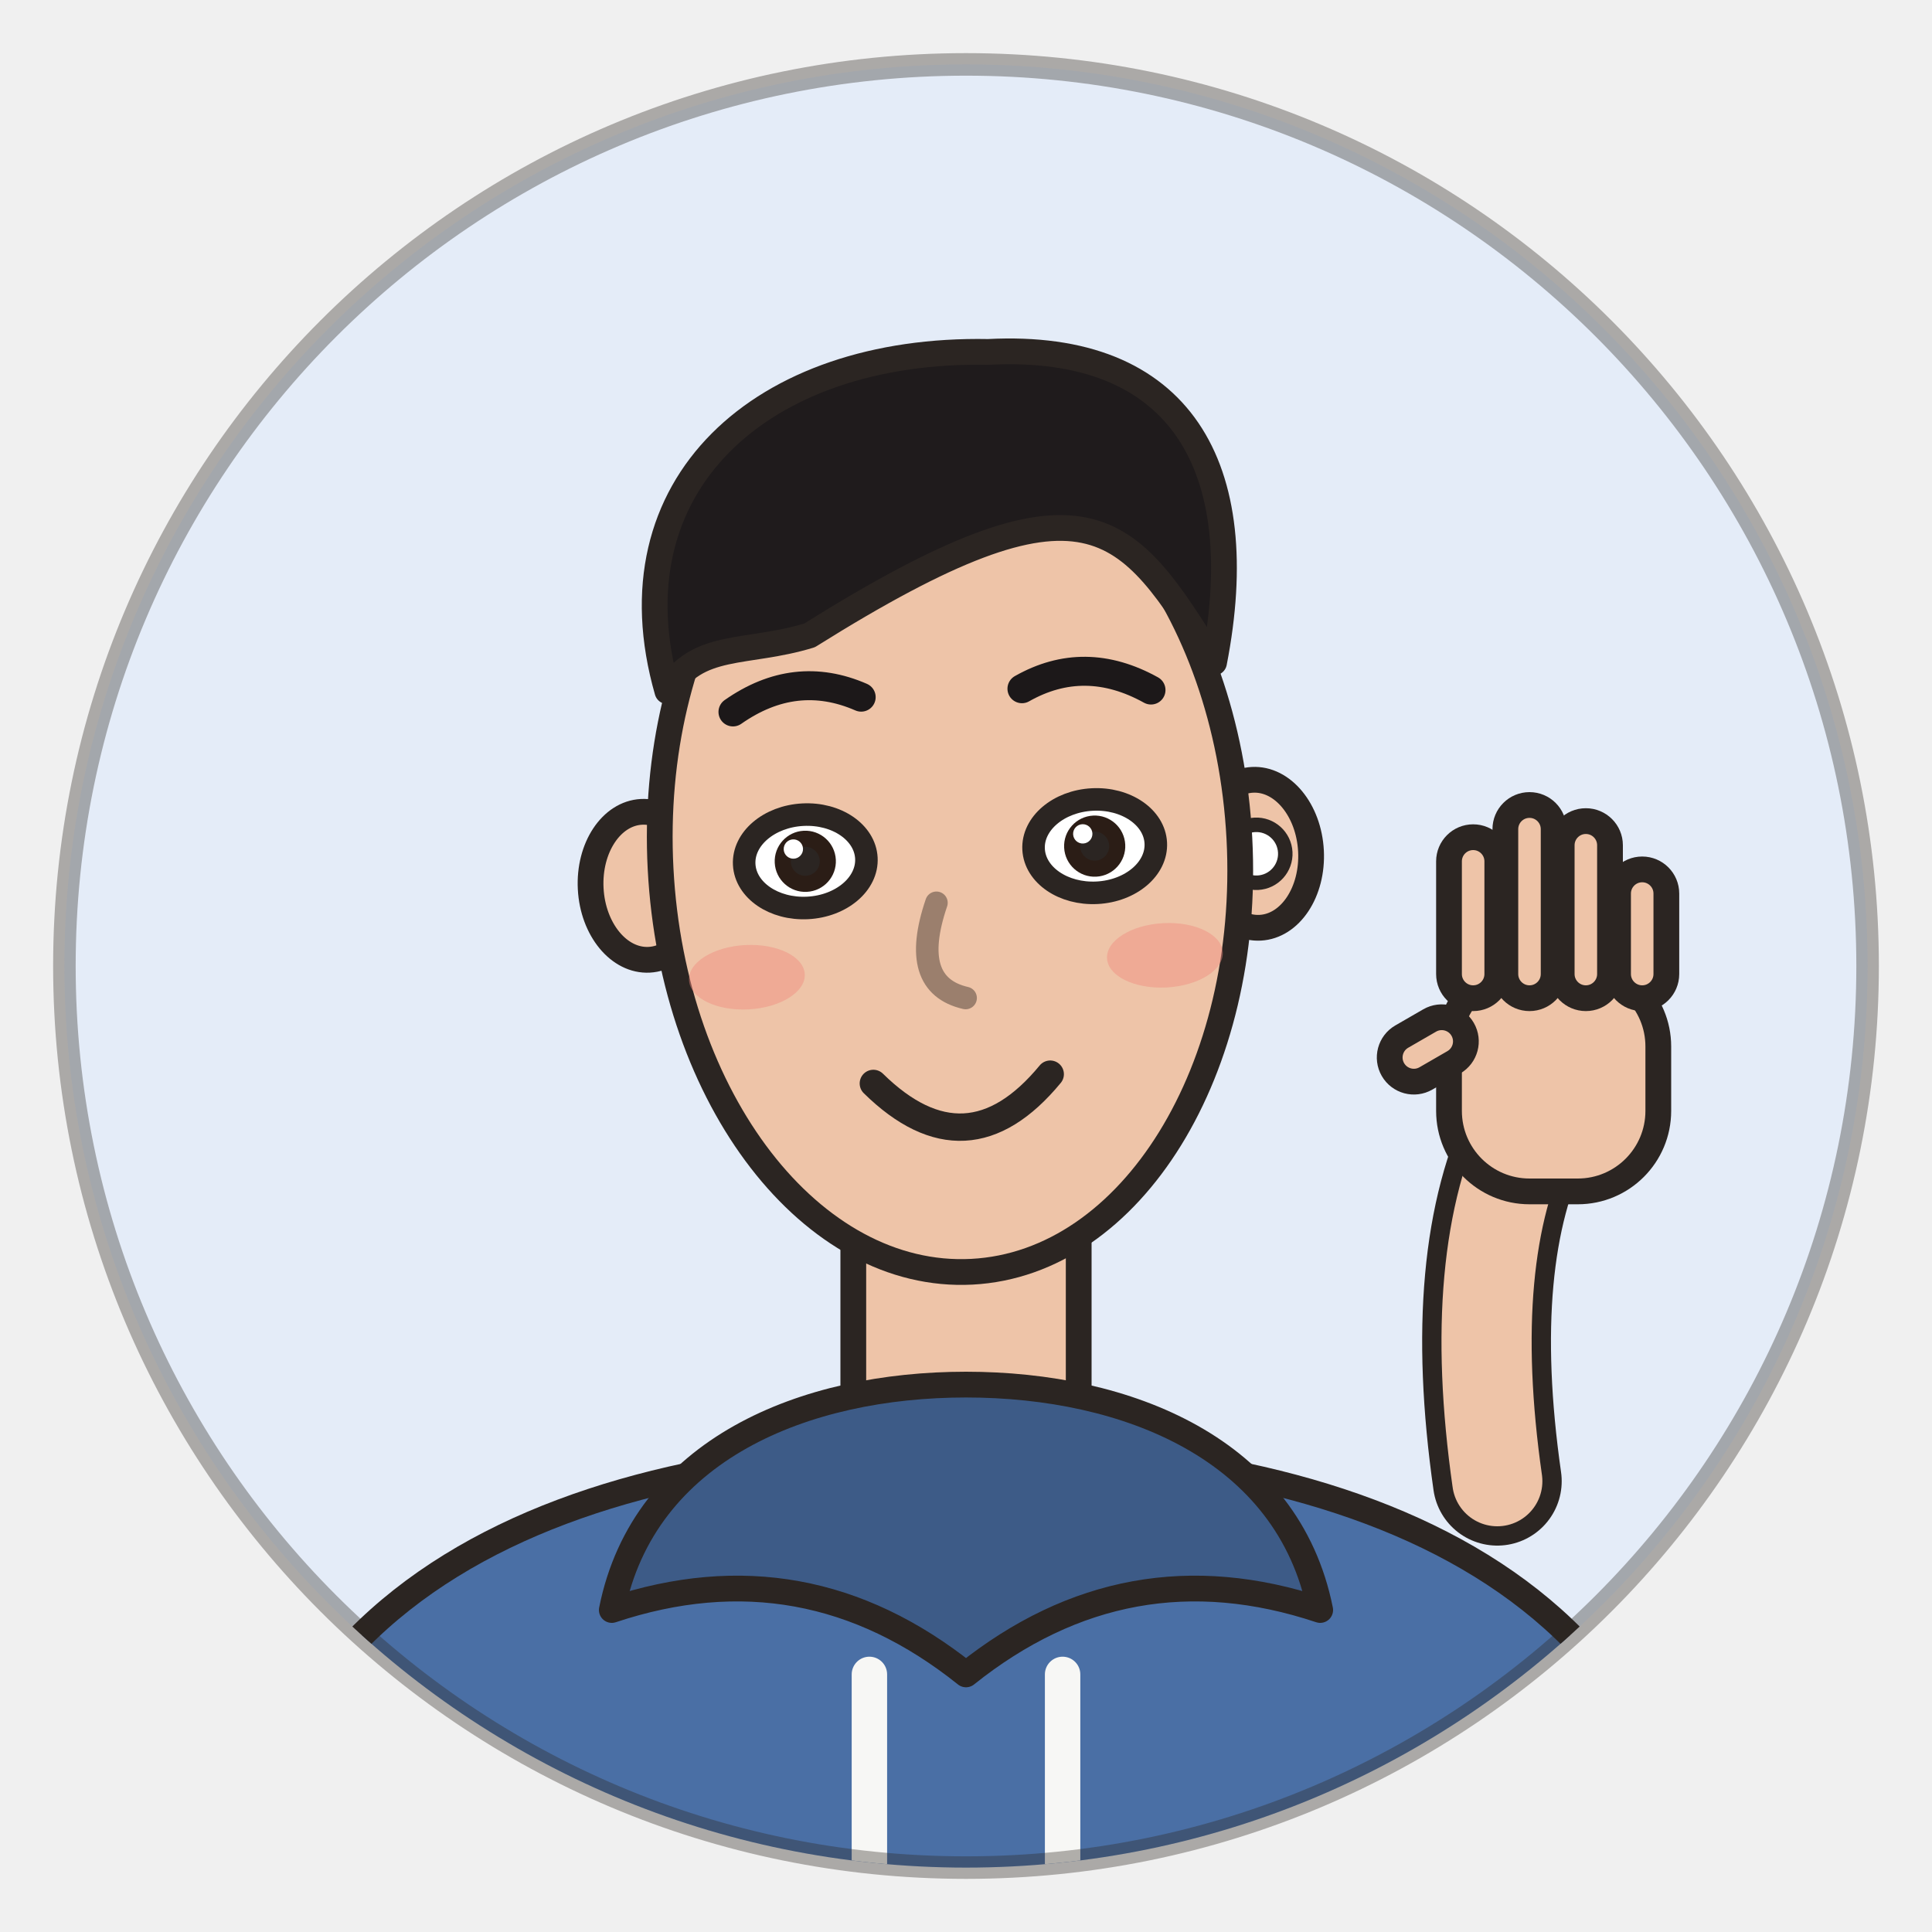
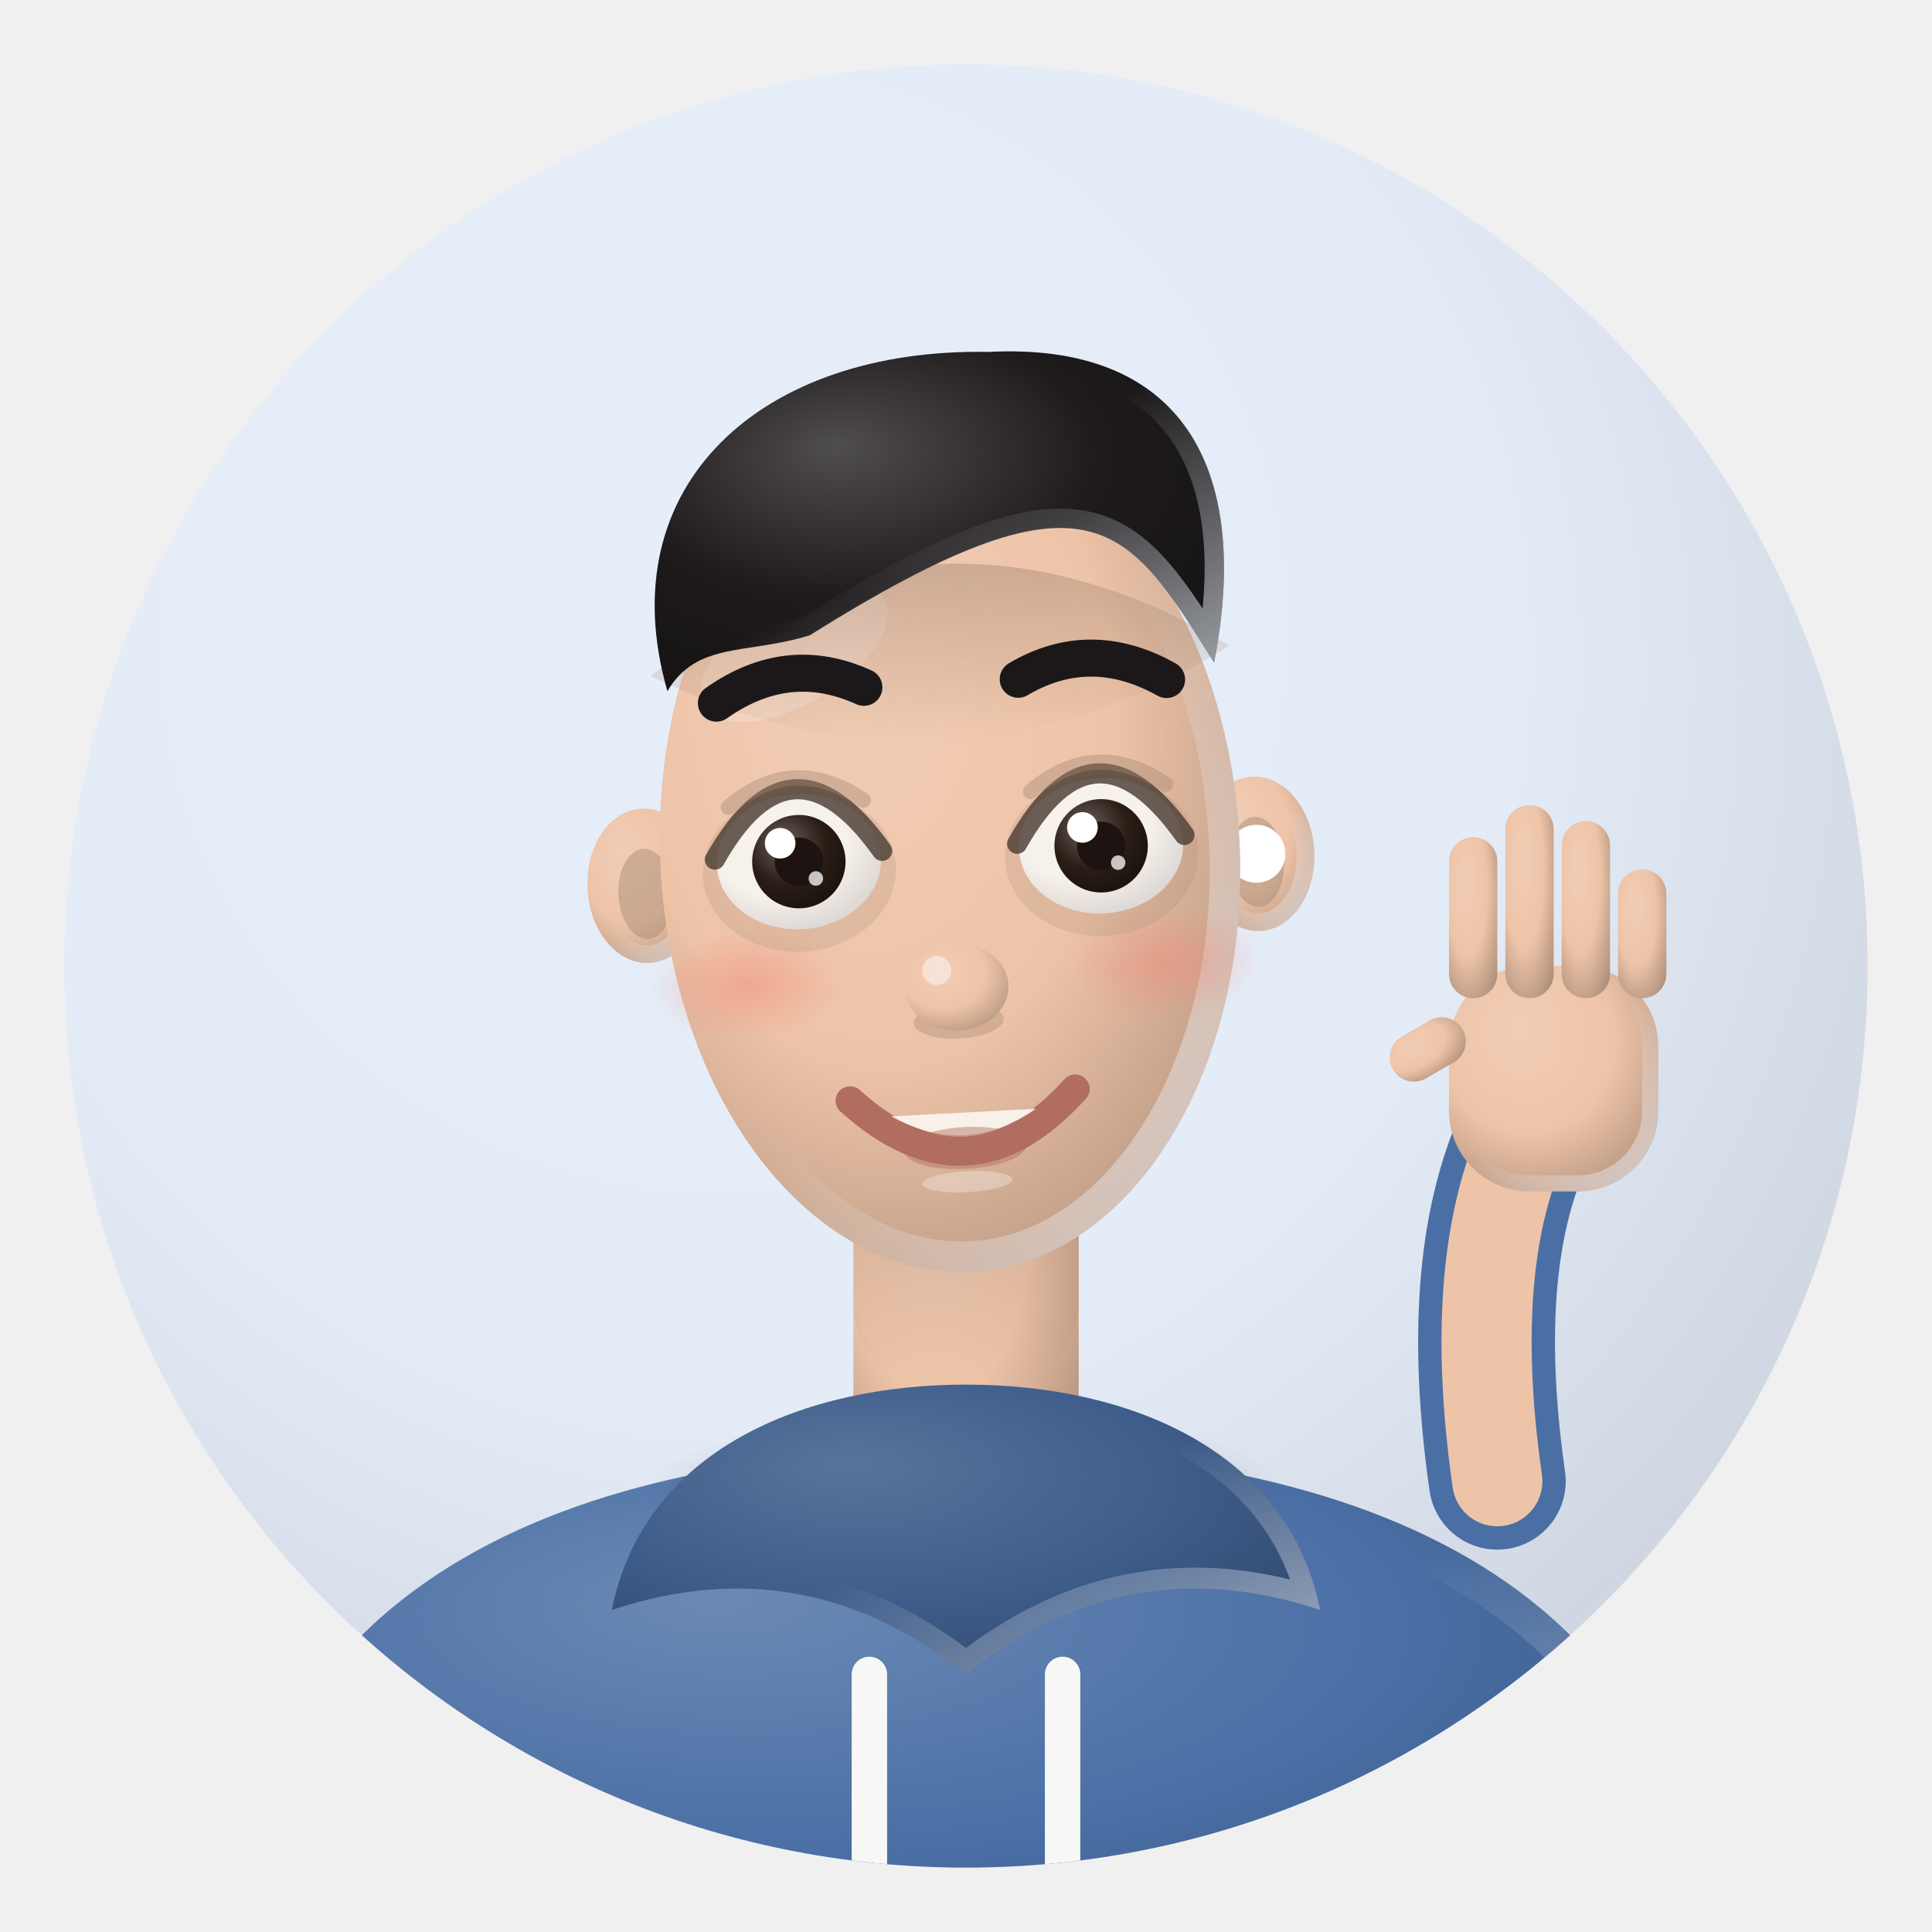
<svg xmlns="http://www.w3.org/2000/svg" viewBox="0 0 120 120" width="240" height="240" role="img" aria-label="Min-jun, waving hello">
  <defs>
-     <clipPath id="clip-ko-classmate-minjun">
-       <circle cx="60" cy="60" r="56" />
+     <linearGradient id="ko-classmate-minjun-rim" x1="0" y1="0" x2="1" y2="1">
+       <stop offset="50%" stop-color="#EEF5FF" stop-opacity="0" />
+       <stop offset="100%" stop-color="#EEF5FF" stop-opacity="0.62" />
+     </linearGradient>
+     <radialGradient id="ko-classmate-minjun-shadow" cx="0.5" cy="0.5" r="0.5">
+       <stop offset="0%" stop-color="#3A2418" stop-opacity="0.38" />
+       <stop offset="60%" stop-color="#3A2418" stop-opacity="0.17" />
+       <stop offset="100%" stop-color="#3A2418" stop-opacity="0" />
+     </radialGradient>
+     <radialGradient id="ko-classmate-minjun-skin" cx="0.42" cy="0.38" r="0.8" fx="0.33" fy="0.27">
+       <stop offset="0%" stop-color="#F1CDB6" />
+       <stop offset="52%" stop-color="#EEC4A8" />
+       <stop offset="100%" stop-color="#A78976" />
+     </radialGradient>
+     <radialGradient id="ko-classmate-minjun-hair" cx="0.42" cy="0.38" r="0.8" fx="0.33" fy="0.27">
+       <stop offset="0%" stop-color="#504D4E" />
+       <stop offset="52%" stop-color="#1F1B1C" />
+       <stop offset="100%" stop-color="#131111" />
+     </radialGradient>
+     <radialGradient id="ko-classmate-minjun-cloth" cx="0.42" cy="0.38" r="0.8" fx="0.33" fy="0.27">
+       <stop offset="0%" stop-color="#6B89B5" />
+       <stop offset="52%" stop-color="#4A6FA5" />
+       <stop offset="100%" stop-color="#324B70" />
+     </radialGradient>
+     <radialGradient id="ko-classmate-minjun-accent" cx="0.42" cy="0.38" r="0.8" fx="0.33" fy="0.27">
+       <stop offset="0%" stop-color="#F8F8F7" />
+       <stop offset="52%" stop-color="#F7F7F5" />
+       <stop offset="100%" stop-color="#ADADAC" />
+     </radialGradient>
+     <radialGradient id="ko-classmate-minjun-disc" cx="0.42" cy="0.38" r="0.8" fx="0.33" fy="0.27">
+       <stop offset="0%" stop-color="#E6EEF9" />
+       <stop offset="52%" stop-color="#E4ECF8" />
+       <stop offset="100%" stop-color="#C4CBD5" />
+     </radialGradient>
+     <radialGradient id="ko-classmate-minjun-cloth2" cx="0.42" cy="0.38" r="0.8" fx="0.33" fy="0.27">
+       <stop offset="0%" stop-color="#59749B" />
+       <stop offset="52%" stop-color="#3E5D8B" />
+       <stop offset="100%" stop-color="#2D4364" />
+     </radialGradient>
+     <linearGradient id="ko-classmate-minjun-neckshade" x1="0" y1="0" x2="0" y2="1">
+       <stop offset="0%" stop-color="#A28572" stop-opacity="0.55" />
+       <stop offset="100%" stop-color="#A28572" stop-opacity="0" />
+     </linearGradient>
+     <clipPath id="ko-classmate-minjun-c1">
+       <path d="M14,124 C14,98 36,90 60,90 C84,90 106,98 106,124Z" />
+     </clipPath>
+     <clipPath id="ko-classmate-minjun-c2">
+       <path d="M38,100 C40,90 50,86 60,86 C70,86 80,90 82,100 Q70,96 60,104 Q50,96 38,100Z" />
+     </clipPath>
+     <clipPath id="ko-classmate-minjun-c3">
+       <path d="M43,42 C40,29 50,21 64,22 C76,22 80,30 77,42 C72,33 70,29 52,39 C48,40 45,39 43,42Z" />
+     </clipPath>
+     <radialGradient id="ko-classmate-minjun-gold" cx="0.42" cy="0.38" r="0.8" fx="0.33" fy="0.27">
+       <stop offset="0%" stop-color="#EBC27B" />
+       <stop offset="52%" stop-color="#E6B35A" />
+       <stop offset="100%" stop-color="#A17D3F" />
+     </radialGradient>
+     <clipPath id="ko-classmate-minjun-c4">
+       <path d="M37.4,54 a3.6,4.8 0 1 0 7.2,0 a3.6,4.8 0 1 0 -7.2,0Z" />
+     </clipPath>
+     <clipPath id="ko-classmate-minjun-c5">
+       <path d="M75.4,54 a3.6,4.8 0 1 0 7.2,0 a3.6,4.8 0 1 0 -7.2,0Z" />
+     </clipPath>
+     <clipPath id="ko-classmate-minjun-c6">
+       <path d="M42,53 a18,26 0 1 0 36,0 a18,26 0 1 0 -36,0Z" />
+     </clipPath>
+     <linearGradient id="ko-classmate-minjun-hairshadow" x1="0" y1="0" x2="0" y2="1">
+       <stop offset="0%" stop-color="#A28572" stop-opacity="0.45" />
+       <stop offset="100%" stop-color="#A28572" stop-opacity="0" />
+     </linearGradient>
+     <radialGradient id="ko-classmate-minjun-blush" cx="0.5" cy="0.5" r="0.5">
+       <stop offset="0%" stop-color="#F08A7A" stop-opacity="0.5" />
+       <stop offset="100%" stop-color="#F08A7A" stop-opacity="0" />
+     </radialGradient>
+     <radialGradient id="ko-classmate-minjun-eyewhite" cx="0.42" cy="0.38" r="0.8" fx="0.33" fy="0.27">
+       <stop offset="0%" stop-color="#F8F2ED" />
+       <stop offset="52%" stop-color="#F7F1EC" />
+       <stop offset="100%" stop-color="#CFCAC6" />
+     </radialGradient>
+     <radialGradient id="ko-classmate-minjun-iris" cx="0.42" cy="0.38" r="0.8" fx="0.33" fy="0.27">
+       <stop offset="0%" stop-color="#6B615C" />
+       <stop offset="52%" stop-color="#2B1D16" />
+       <stop offset="100%" stop-color="#130D0A" />
+     </radialGradient>
+     <clipPath id="ko-classmate-minjun-c7">
+       <path d="M95,60H98A5,5 0 0 1 103,65V69A5,5 0 0 1 98,74H95A5,5 0 0 1 90,69V65A5,5 0 0 1 95,60Z" />
+     </clipPath>
+     <clipPath id="ko-classmate-minjun-c8">
+       <path d="M4,60 a56,56 0 1 0 112,0 a56,56 0 1 0 -112,0Z" />
    </clipPath>
  </defs>
-   <circle cx="60" cy="60" r="56" fill="#E4ECF8" />
-   <g clip-path="url(#clip-ko-classmate-minjun)">
-     <path d="M58,66H62A5,5 0 0 1 67,71V89A5,5 0 0 1 62,94H58A5,5 0 0 1 53,89V71A5,5 0 0 1 58,66Z" fill="#EEC4A8" stroke="#2B2522" stroke-width="1.6" />
-     <path d="M55,76 Q60,82 65,76" fill="#C3A18A" stroke="none" />
-     <path d="M14,124 C14,98 36,90 60,90 C84,90 106,98 106,124Z" fill="#4A6FA5" stroke="#2B2522" stroke-width="1.6" stroke-linejoin="round" />
-     <path d="M38,100 C40,90 50,86 60,86 C70,86 80,90 82,100 Q70,96 60,104 Q50,96 38,100Z" fill="#3D5B87" stroke="#2B2522" stroke-width="1.6" stroke-linejoin="round" />
+   <path d="M4,60 a56,56 0 1 0 112,0 a56,56 0 1 0 -112,0Z" fill="url(#ko-classmate-minjun-disc)" />
+   <g clip-path="url(#ko-classmate-minjun-c8)">
+     <path d="M58,66H62A5,5 0 0 1 67,71V89A5,5 0 0 1 62,94H58A5,5 0 0 1 53,89V71A5,5 0 0 1 58,66Z" fill="url(#ko-classmate-minjun-skin)" />
+     <path d="M58,66H62A5,5 0 0 1 67,71V81A5,5 0 0 1 62,86H58A5,5 0 0 1 53,81V71A5,5 0 0 1 58,66Z" fill="url(#ko-classmate-minjun-neckshade)" />
+     <path d="M14,124 C14,98 36,90 60,90 C84,90 106,98 106,124Z" fill="url(#ko-classmate-minjun-cloth)" />
+     <path d="M14,124 C14,98 36,90 60,90 C84,90 106,98 106,124Z" fill="none" stroke="url(#ko-classmate-minjun-rim)" stroke-width="4.2" clip-path="url(#ko-classmate-minjun-c1)" />
+     <ellipse cx="60" cy="93" rx="20" ry="5.5" fill="url(#ko-classmate-minjun-shadow)" />
+     <path d="M38,100 C40,90 50,86 60,86 C70,86 80,90 82,100 Q70,96 60,104 Q50,96 38,100Z" fill="url(#ko-classmate-minjun-cloth2)" />
+     <path d="M38,100 C40,90 50,86 60,86 C70,86 80,90 82,100 Q70,96 60,104 Q50,96 38,100Z" fill="none" stroke="url(#ko-classmate-minjun-rim)" stroke-width="2.6" clip-path="url(#ko-classmate-minjun-c2)" />
    <path d="M54,104 V116 M66,104 V116" fill="none" stroke="#F7F7F5" stroke-width="2.2" stroke-linecap="round" stroke-linejoin="round" />
-     <g transform="translate(60,72) rotate(-3) translate(-60,-72)">
-       <ellipse cx="41" cy="54" rx="3.4" ry="4.6" fill="#EEC4A8" stroke="#2B2522" stroke-width="1.6" />
-       <ellipse cx="79" cy="54" rx="3.4" ry="4.6" fill="#EEC4A8" stroke="#2B2522" stroke-width="1.6" />
-       <circle cx="79" cy="54" r="1.8" fill="#FFFFFF" stroke="#2B2522" stroke-width="0.9" />
-       <path d="M42,53 a18,26 0 1 0 36,0 a18,26 0 1 0 -36,0Z" fill="#EEC4A8" stroke="#2B2522" stroke-width="1.6" />
-       <ellipse cx="51" cy="53" rx="3.8" ry="2.9" fill="#FFFFFF" stroke="#2B2522" stroke-width="1.4" />
-       <circle cx="51" cy="53" r="1.9" fill="#2B1D16" />
-       <circle cx="51" cy="53" r="0.9" fill="#2B2522" />
-       <circle cx="50.3" cy="52.2" r="0.6" fill="#FFFFFF" />
-       <ellipse cx="69" cy="53" rx="3.8" ry="2.9" fill="#FFFFFF" stroke="#2B2522" stroke-width="1.4" />
-       <circle cx="69" cy="53" r="1.9" fill="#2B1D16" />
-       <circle cx="69" cy="53" r="0.9" fill="#2B2522" />
-       <circle cx="68.3" cy="52.2" r="0.6" fill="#FFFFFF" />
-       <path d="M47,43.5 Q51,41 55,43" fill="none" stroke="#1C1819" stroke-width="1.8" stroke-linecap="round" stroke-linejoin="round" />
-       <path d="M65,43 Q69,41 73,43.5" fill="none" stroke="#1C1819" stroke-width="1.8" stroke-linecap="round" stroke-linejoin="round" />
-       <path d="M59,56 q-2,5 1.5,6" fill="none" stroke="#9B7F6D" stroke-width="1.4" stroke-linecap="round" stroke-linejoin="round" />
-       <path d="M54.5,67 Q60,73 65.5,67" fill="none" stroke="#2B2522" stroke-width="1.7" stroke-linecap="round" stroke-linejoin="round" />
-       <ellipse cx="47" cy="60" rx="3.6" ry="2" fill="#F08A80" fill-opacity="0.45" />
-       <ellipse cx="73" cy="60" rx="3.6" ry="2" fill="#F08A80" fill-opacity="0.45" />
-       <path d="M43,42 C40,29 50,21 64,22 C76,22 80,30 77,42 C72,33 70,29 52,39 C48,40 45,39 43,42Z" fill="#1F1B1C" stroke="#2B2522" stroke-width="1.6" stroke-linejoin="round" />
+     <g transform="translate(60 72) rotate(-3) scale(1) translate(-60 -72)">
+       <path d="M37.4,54 a3.6,4.8 0 1 0 7.2,0 a3.6,4.8 0 1 0 -7.2,0Z" fill="url(#ko-classmate-minjun-skin)" />
+       <path d="M37.4,54 a3.6,4.8 0 1 0 7.2,0 a3.6,4.8 0 1 0 -7.2,0Z" fill="none" stroke="url(#ko-classmate-minjun-rim)" stroke-width="2.2" clip-path="url(#ko-classmate-minjun-c4)" />
+       <ellipse cx="41" cy="54.5" rx="1.7" ry="2.8" fill="#A28572" fill-opacity="0.45" />
+       <path d="M75.4,54 a3.6,4.8 0 1 0 7.2,0 a3.6,4.8 0 1 0 -7.2,0Z" fill="url(#ko-classmate-minjun-skin)" />
+       <path d="M75.4,54 a3.6,4.8 0 1 0 7.2,0 a3.6,4.8 0 1 0 -7.2,0Z" fill="none" stroke="url(#ko-classmate-minjun-rim)" stroke-width="2.2" clip-path="url(#ko-classmate-minjun-c5)" />
+       <ellipse cx="79" cy="54.5" rx="1.7" ry="2.8" fill="#A28572" fill-opacity="0.45" />
+       <circle cx="79" cy="54" r="1.8" fill="#FFFFFF" />
+       <path d="M42,53 a18,26 0 1 0 36,0 a18,26 0 1 0 -36,0Z" fill="url(#ko-classmate-minjun-skin)" />
+       <path d="M42,53 a18,26 0 1 0 36,0 a18,26 0 1 0 -36,0Z" fill="none" stroke="url(#ko-classmate-minjun-rim)" stroke-width="3.8" clip-path="url(#ko-classmate-minjun-c6)" />
+       <ellipse cx="51" cy="40" rx="6.5" ry="3.2" transform="rotate(-28 51 40)" fill="#FFFFFF" fill-opacity="0.2" />
+       <path d="M42,41 Q60,29 78,41 Q60,51 42,41Z" fill="url(#ko-classmate-minjun-hairshadow)" />
+       <ellipse cx="47" cy="60.5" rx="6" ry="3.5" fill="url(#ko-classmate-minjun-blush)" />
+       <ellipse cx="73" cy="60.5" rx="6" ry="3.5" fill="url(#ko-classmate-minjun-blush)" />
+       <ellipse cx="50.6" cy="53.6" rx="6" ry="5" fill="#A28572" fill-opacity="0.2" />
+       <ellipse cx="50.6" cy="53" rx="5.1" ry="4.2" fill="url(#ko-classmate-minjun-eyewhite)" />
+       <circle cx="50.6" cy="53" r="2.9" fill="url(#ko-classmate-minjun-iris)" />
+       <circle cx="50.6" cy="53" r="1.5" fill="#1D1310" />
+       <circle cx="49.5" cy="51.8" r="0.95" fill="#FFFFFF" />
+       <circle cx="51.6" cy="54.1" r="0.45" fill="#FFFFFF" fill-opacity="0.75" />
+       <path d="M45.4,52.6 Q50.6,44.4 55.8,52.6" fill="none" stroke="#514339" stroke-width="1.25" stroke-linecap="round" stroke-linejoin="round" stroke-opacity="0.85" />
+       <path d="M46.4,49.4 Q50.6,46.2 54.8,49.4" fill="none" stroke="#A28572" stroke-width="0.95" stroke-linecap="round" stroke-linejoin="round" stroke-opacity="0.4" />
+       <ellipse cx="69.4" cy="53.6" rx="6" ry="5" fill="#A28572" fill-opacity="0.2" />
+       <ellipse cx="69.4" cy="53" rx="5.1" ry="4.2" fill="url(#ko-classmate-minjun-eyewhite)" />
+       <circle cx="69.4" cy="53" r="2.9" fill="url(#ko-classmate-minjun-iris)" />
+       <circle cx="69.4" cy="53" r="1.5" fill="#1D1310" />
+       <circle cx="68.3" cy="51.8" r="0.95" fill="#FFFFFF" />
+       <circle cx="70.4" cy="54.1" r="0.45" fill="#FFFFFF" fill-opacity="0.75" />
+       <path d="M64.2,52.6 Q69.4,44.4 74.6,52.6" fill="none" stroke="#514339" stroke-width="1.25" stroke-linecap="round" stroke-linejoin="round" stroke-opacity="0.85" />
+       <path d="M65.2,49.4 Q69.4,46.2 73.6,49.4" fill="none" stroke="#A28572" stroke-width="0.95" stroke-linecap="round" stroke-linejoin="round" stroke-opacity="0.4" />
+       <path d="M46,42.9 Q50.6,40 55.2,42.4" fill="none" stroke="#1C1819" stroke-width="2.3" stroke-linecap="round" stroke-linejoin="round" />
+       <path d="M64.8,42.4 Q69.4,40 74,42.9" fill="none" stroke="#1C1819" stroke-width="2.3" stroke-linecap="round" stroke-linejoin="round" />
+       <ellipse cx="60" cy="63.4" rx="2.8" ry="1.1" fill="#A28572" fill-opacity="0.35" />
+       <path d="M56.8,61.3 a3.2,2.7 0 1 0 6.4,0 a3.2,2.7 0 1 0 -6.4,0Z" fill="url(#ko-classmate-minjun-skin)" />
+       <circle cx="58.8" cy="60.2" r="0.9" fill="#FFFFFF" fill-opacity="0.45" />
+       <path d="M53,68 Q60,75 67,68" fill="none" stroke="#B16D60" stroke-width="1.8" stroke-linecap="round" stroke-linejoin="round" />
+       <path d="M55.5,69.1 Q60,71.9 64.5,69.1Z" fill="#FBF7F2" fill-opacity="0.9" />
+       <ellipse cx="60" cy="71.3" rx="3.8" ry="1.3" fill="#B16D60" fill-opacity="0.45" />
+       <ellipse cx="60" cy="73.4" rx="2.8" ry="0.65" fill="#FFFFFF" fill-opacity="0.3" />
+       <path d="M43,42 C40,29 50,21 64,22 C76,22 80,30 77,42 C72,33 70,29 52,39 C48,40 45,39 43,42Z" fill="url(#ko-classmate-minjun-hair)" />
+       <path d="M43,42 C40,29 50,21 64,22 C76,22 80,30 77,42 C72,33 70,29 52,39 C48,40 45,39 43,42Z" fill="none" stroke="url(#ko-classmate-minjun-rim)" stroke-width="2.4" clip-path="url(#ko-classmate-minjun-c3)" />
    </g>
-     <path d="M93,92 Q91,78 95,70" fill="none" stroke="#2B2522" stroke-width="8" stroke-linecap="round" stroke-linejoin="round" />
+     <path d="M93,92 Q91,78 95,70" fill="none" stroke="#4A6FA5" stroke-width="8.5" stroke-linecap="round" stroke-linejoin="round" />
    <path d="M93,92 Q91,78 95,70" fill="none" stroke="#EEC4A8" stroke-width="5.6" stroke-linecap="round" stroke-linejoin="round" />
-     <path d="M95,60H98A5,5 0 0 1 103,65V69A5,5 0 0 1 98,74H95A5,5 0 0 1 90,69V65A5,5 0 0 1 95,60Z" fill="#EEC4A8" stroke="#2B2522" stroke-width="1.6" stroke-linejoin="round" />
-     <path d="M91.5,52H91.5A1.5,1.5 0 0 1 93,53.5V60.5A1.5,1.5 0 0 1 91.5,62H91.5A1.5,1.5 0 0 1 90,60.5V53.5A1.5,1.5 0 0 1 91.5,52Z" fill="#EEC4A8" stroke="#2B2522" stroke-width="1.6" stroke-linejoin="round" />
-     <path d="M95,50H95A1.5,1.5 0 0 1 96.5,51.5V60.5A1.5,1.5 0 0 1 95,62H95A1.5,1.5 0 0 1 93.5,60.5V51.5A1.5,1.5 0 0 1 95,50Z" fill="#EEC4A8" stroke="#2B2522" stroke-width="1.6" stroke-linejoin="round" />
-     <path d="M98.5,51H98.5A1.5,1.5 0 0 1 100,52.5V60.5A1.5,1.5 0 0 1 98.5,62H98.5A1.5,1.5 0 0 1 97,60.5V52.5A1.5,1.5 0 0 1 98.5,51Z" fill="#EEC4A8" stroke="#2B2522" stroke-width="1.6" stroke-linejoin="round" />
-     <path d="M102,54H102A1.5,1.5 0 0 1 103.5,55.5V60.5A1.5,1.5 0 0 1 102,62H102A1.5,1.5 0 0 1 100.5,60.5V55.5A1.5,1.5 0 0 1 102,54Z" fill="#EEC4A8" stroke="#2B2522" stroke-width="1.6" stroke-linejoin="round" />
-     <path d="M87.5,64H89.5A1.5,1.5 0 0 1 91,65.5V65.5A1.5,1.5 0 0 1 89.5,67H87.5A1.5,1.5 0 0 1 86,65.5V65.5A1.5,1.5 0 0 1 87.5,64Z" fill="#EEC4A8" stroke="#2B2522" stroke-width="1.6" stroke-linejoin="round" transform="rotate(-30 88 65)" />
+     <path d="M95,60H98A5,5 0 0 1 103,65V69A5,5 0 0 1 98,74H95A5,5 0 0 1 90,69V65A5,5 0 0 1 95,60Z" fill="url(#ko-classmate-minjun-skin)" />
+     <path d="M95,60H98A5,5 0 0 1 103,65V69A5,5 0 0 1 98,74H95A5,5 0 0 1 90,69V65A5,5 0 0 1 95,60Z" fill="none" stroke="url(#ko-classmate-minjun-rim)" stroke-width="2" clip-path="url(#ko-classmate-minjun-c7)" />
+     <path d="M91.5,52H91.5A1.5,1.5 0 0 1 93,53.5V60.5A1.5,1.5 0 0 1 91.5,62H91.5A1.5,1.5 0 0 1 90,60.5V53.5A1.5,1.5 0 0 1 91.5,52Z" fill="url(#ko-classmate-minjun-skin)" />
+     <path d="M95,50H95A1.5,1.5 0 0 1 96.5,51.5V60.5A1.5,1.5 0 0 1 95,62H95A1.5,1.5 0 0 1 93.5,60.5V51.5A1.5,1.5 0 0 1 95,50Z" fill="url(#ko-classmate-minjun-skin)" />
+     <path d="M98.5,51H98.5A1.5,1.5 0 0 1 100,52.5V60.5A1.5,1.5 0 0 1 98.5,62H98.5A1.5,1.5 0 0 1 97,60.5V52.5A1.5,1.5 0 0 1 98.5,51Z" fill="url(#ko-classmate-minjun-skin)" />
+     <path d="M102,54H102A1.5,1.5 0 0 1 103.5,55.5V60.5A1.5,1.5 0 0 1 102,62H102A1.5,1.5 0 0 1 100.5,60.5V55.5A1.5,1.5 0 0 1 102,54Z" fill="url(#ko-classmate-minjun-skin)" />
+     <path d="M87.5,64H89.5A1.5,1.5 0 0 1 91,65.5V65.5A1.5,1.5 0 0 1 89.5,67H87.5A1.5,1.5 0 0 1 86,65.5V65.5A1.5,1.5 0 0 1 87.5,64Z" fill="url(#ko-classmate-minjun-skin)" transform="rotate(-30 88 65)" />
  </g>
-   <circle cx="60" cy="60" r="56" fill="none" stroke="#2B2522" stroke-width="1.4" stroke-opacity="0.35" />
</svg>
